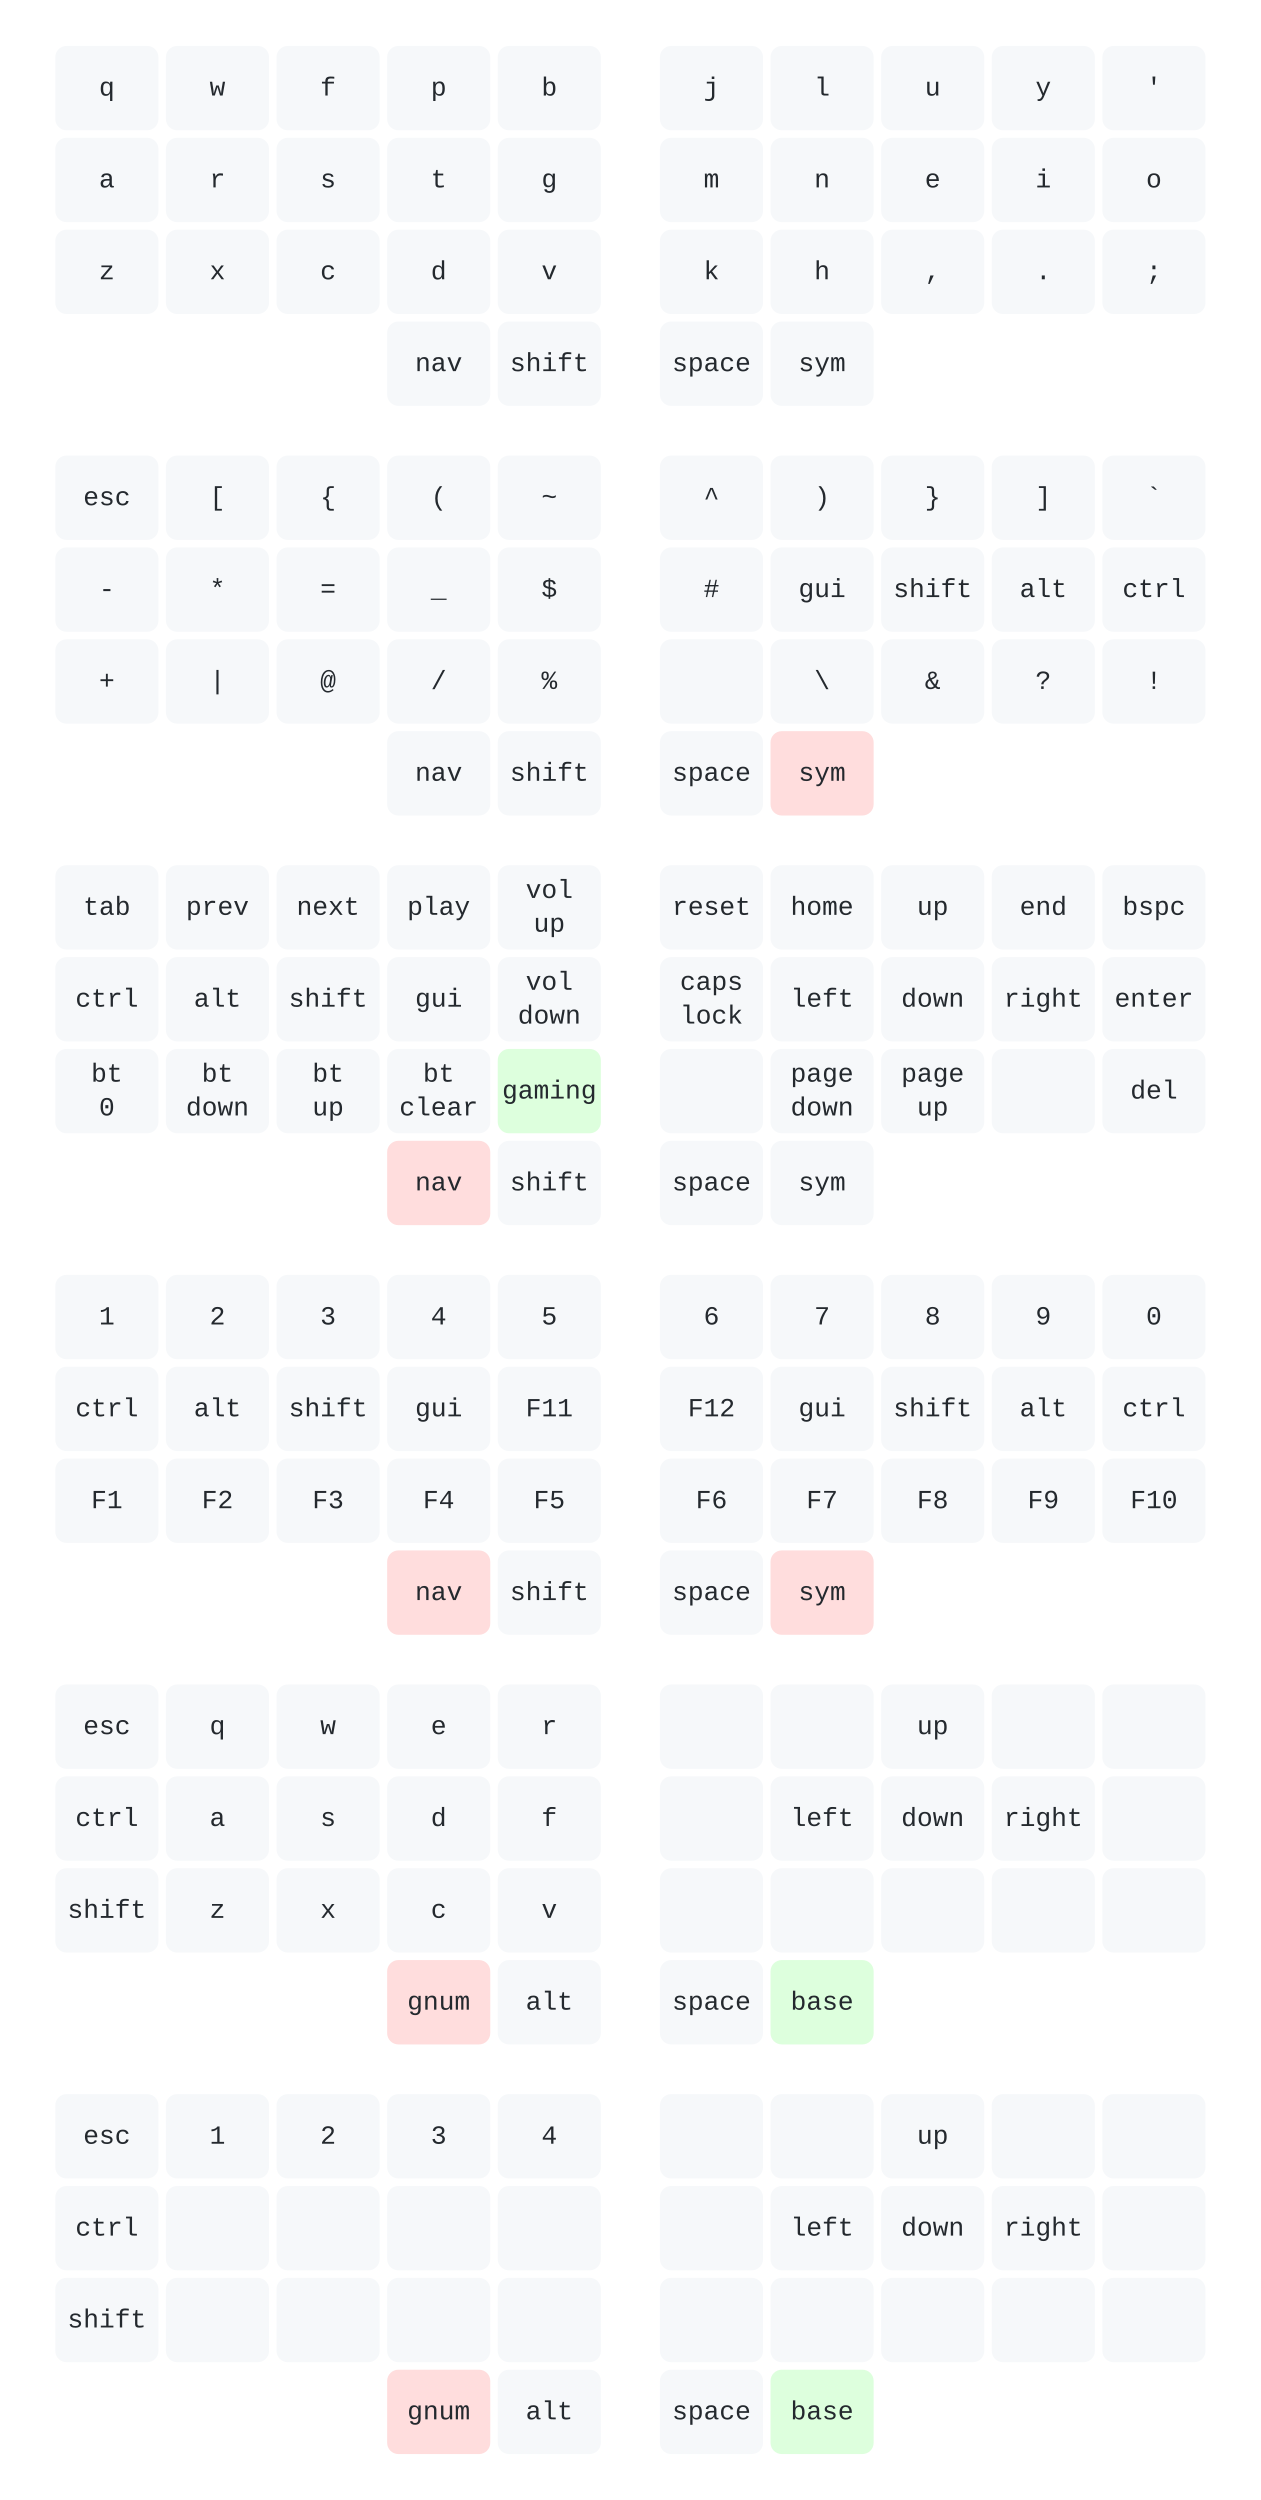
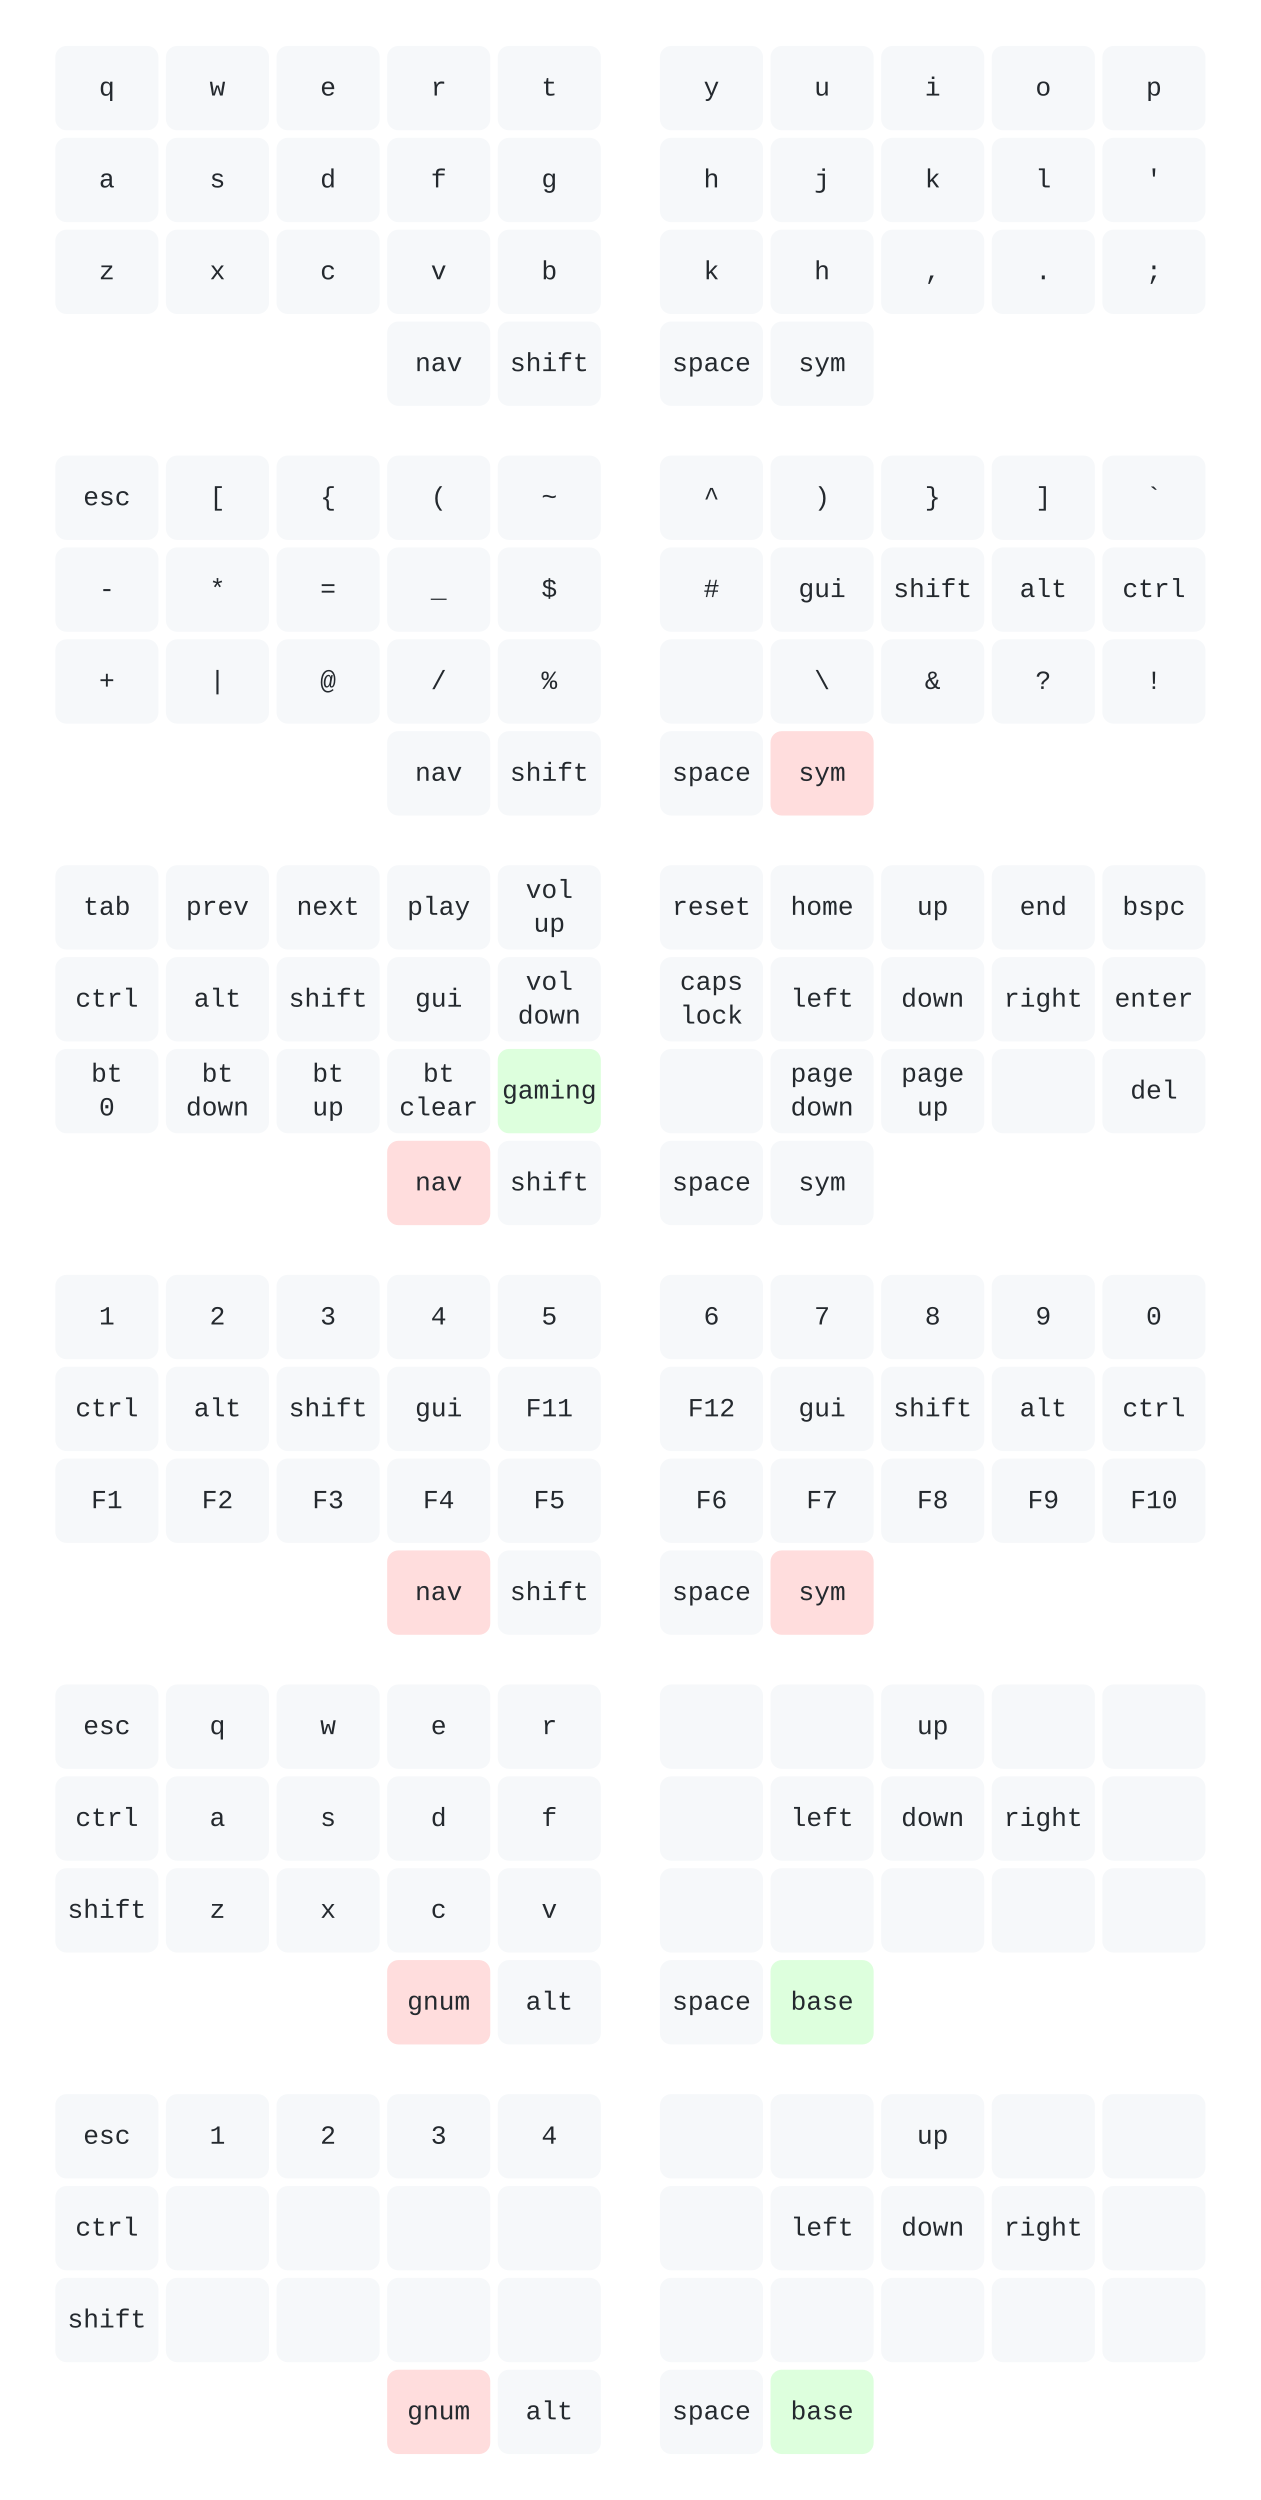
<svg xmlns="http://www.w3.org/2000/svg" width="672.5" height="1333.5" viewBox="0 0 672.5 1333.5">
  <style>
    svg {
        font-family: SFMono-Regular,Consolas,Liberation Mono,Menlo,monospace;
        font-size: 14px;
        font-kerning: normal;
        text-rendering: optimizeLegibility;
        fill: #24292e;
    }

    rect {
        fill: #f6f8fa;
    }

    .held {
        fill: #fdd;
    }

    .press {
        fill: #dfd;
    }
</style>
  <rect rx="6" ry="6" x="29.5" y="24.5" width="55" height="45" class="" />
  <text text-anchor="middle" dominant-baseline="middle" x="57.0" y="47.0">q</text>
  <rect rx="6" ry="6" x="88.5" y="24.5" width="55" height="45" class="" />
  <text text-anchor="middle" dominant-baseline="middle" x="116.0" y="47.0">w</text>
  <rect rx="6" ry="6" x="147.5" y="24.5" width="55" height="45" class="" />
-   <text text-anchor="middle" dominant-baseline="middle" x="175.0" y="47.0">f</text>
+   <text text-anchor="middle" dominant-baseline="middle" x="175.0" y="47.0">e</text>
  <rect rx="6" ry="6" x="206.5" y="24.5" width="55" height="45" class="" />
-   <text text-anchor="middle" dominant-baseline="middle" x="234.0" y="47.0">p</text>
+   <text text-anchor="middle" dominant-baseline="middle" x="234.0" y="47.0">r</text>
  <rect rx="6" ry="6" x="265.5" y="24.5" width="55" height="45" class="" />
-   <text text-anchor="middle" dominant-baseline="middle" x="293.0" y="47.0">b</text>
+   <text text-anchor="middle" dominant-baseline="middle" x="293.0" y="47.0">t</text>
  <rect rx="6" ry="6" x="29.5" y="73.5" width="55" height="45" class="" />
  <text text-anchor="middle" dominant-baseline="middle" x="57.0" y="96.0">a</text>
  <rect rx="6" ry="6" x="88.5" y="73.5" width="55" height="45" class="" />
-   <text text-anchor="middle" dominant-baseline="middle" x="116.0" y="96.0">r</text>
+   <text text-anchor="middle" dominant-baseline="middle" x="116.0" y="96.0">s</text>
  <rect rx="6" ry="6" x="147.5" y="73.5" width="55" height="45" class="" />
-   <text text-anchor="middle" dominant-baseline="middle" x="175.0" y="96.0">s</text>
+   <text text-anchor="middle" dominant-baseline="middle" x="175.0" y="96.0">d</text>
  <rect rx="6" ry="6" x="206.5" y="73.5" width="55" height="45" class="" />
-   <text text-anchor="middle" dominant-baseline="middle" x="234.0" y="96.0">t</text>
+   <text text-anchor="middle" dominant-baseline="middle" x="234.0" y="96.0">f</text>
  <rect rx="6" ry="6" x="265.5" y="73.5" width="55" height="45" class="" />
  <text text-anchor="middle" dominant-baseline="middle" x="293.0" y="96.0">g</text>
  <rect rx="6" ry="6" x="29.5" y="122.5" width="55" height="45" class="" />
  <text text-anchor="middle" dominant-baseline="middle" x="57.0" y="145.0">z</text>
  <rect rx="6" ry="6" x="88.5" y="122.5" width="55" height="45" class="" />
  <text text-anchor="middle" dominant-baseline="middle" x="116.0" y="145.0">x</text>
  <rect rx="6" ry="6" x="147.5" y="122.5" width="55" height="45" class="" />
  <text text-anchor="middle" dominant-baseline="middle" x="175.0" y="145.0">c</text>
  <rect rx="6" ry="6" x="206.5" y="122.5" width="55" height="45" class="" />
-   <text text-anchor="middle" dominant-baseline="middle" x="234.0" y="145.0">d</text>
+   <text text-anchor="middle" dominant-baseline="middle" x="234.0" y="145.0">v</text>
  <rect rx="6" ry="6" x="265.5" y="122.5" width="55" height="45" class="" />
-   <text text-anchor="middle" dominant-baseline="middle" x="293.0" y="145.0">v</text>
+   <text text-anchor="middle" dominant-baseline="middle" x="293.0" y="145.0">b</text>
  <rect rx="6" ry="6" x="352.0" y="24.5" width="55" height="45" class="" />
-   <text text-anchor="middle" dominant-baseline="middle" x="379.5" y="47.0">j</text>
+   <text text-anchor="middle" dominant-baseline="middle" x="379.5" y="47.0">y</text>
  <rect rx="6" ry="6" x="411.0" y="24.5" width="55" height="45" class="" />
-   <text text-anchor="middle" dominant-baseline="middle" x="438.5" y="47.0">l</text>
+   <text text-anchor="middle" dominant-baseline="middle" x="438.5" y="47.0">u</text>
  <rect rx="6" ry="6" x="470.0" y="24.5" width="55" height="45" class="" />
-   <text text-anchor="middle" dominant-baseline="middle" x="497.5" y="47.0">u</text>
+   <text text-anchor="middle" dominant-baseline="middle" x="497.5" y="47.0">i</text>
  <rect rx="6" ry="6" x="529.0" y="24.5" width="55" height="45" class="" />
-   <text text-anchor="middle" dominant-baseline="middle" x="556.5" y="47.0">y</text>
+   <text text-anchor="middle" dominant-baseline="middle" x="556.5" y="47.0">o</text>
  <rect rx="6" ry="6" x="588.0" y="24.5" width="55" height="45" class="" />
-   <text text-anchor="middle" dominant-baseline="middle" x="615.5" y="47.0">'</text>
+   <text text-anchor="middle" dominant-baseline="middle" x="615.5" y="47.0">p</text>
  <rect rx="6" ry="6" x="352.0" y="73.5" width="55" height="45" class="" />
-   <text text-anchor="middle" dominant-baseline="middle" x="379.5" y="96.0">m</text>
+   <text text-anchor="middle" dominant-baseline="middle" x="379.5" y="96.0">h</text>
  <rect rx="6" ry="6" x="411.0" y="73.5" width="55" height="45" class="" />
-   <text text-anchor="middle" dominant-baseline="middle" x="438.5" y="96.0">n</text>
+   <text text-anchor="middle" dominant-baseline="middle" x="438.5" y="96.0">j</text>
  <rect rx="6" ry="6" x="470.0" y="73.5" width="55" height="45" class="" />
-   <text text-anchor="middle" dominant-baseline="middle" x="497.5" y="96.0">e</text>
+   <text text-anchor="middle" dominant-baseline="middle" x="497.5" y="96.0">k</text>
  <rect rx="6" ry="6" x="529.0" y="73.5" width="55" height="45" class="" />
-   <text text-anchor="middle" dominant-baseline="middle" x="556.5" y="96.0">i</text>
+   <text text-anchor="middle" dominant-baseline="middle" x="556.5" y="96.0">l</text>
  <rect rx="6" ry="6" x="588.0" y="73.5" width="55" height="45" class="" />
-   <text text-anchor="middle" dominant-baseline="middle" x="615.5" y="96.0">o</text>
+   <text text-anchor="middle" dominant-baseline="middle" x="615.5" y="96.0">'</text>
  <rect rx="6" ry="6" x="352.0" y="122.5" width="55" height="45" class="" />
  <text text-anchor="middle" dominant-baseline="middle" x="379.5" y="145.0">k</text>
  <rect rx="6" ry="6" x="411.0" y="122.5" width="55" height="45" class="" />
  <text text-anchor="middle" dominant-baseline="middle" x="438.5" y="145.0">h</text>
  <rect rx="6" ry="6" x="470.0" y="122.5" width="55" height="45" class="" />
  <text text-anchor="middle" dominant-baseline="middle" x="497.5" y="145.0">,</text>
  <rect rx="6" ry="6" x="529.0" y="122.5" width="55" height="45" class="" />
  <text text-anchor="middle" dominant-baseline="middle" x="556.5" y="145.0">.</text>
  <rect rx="6" ry="6" x="588.0" y="122.5" width="55" height="45" class="" />
  <text text-anchor="middle" dominant-baseline="middle" x="615.5" y="145.0">;</text>
  <rect rx="6" ry="6" x="206.5" y="171.5" width="55" height="45" class="" />
  <text text-anchor="middle" dominant-baseline="middle" x="234.0" y="194.0">nav</text>
  <rect rx="6" ry="6" x="265.5" y="171.5" width="55" height="45" class="" />
  <text text-anchor="middle" dominant-baseline="middle" x="293.0" y="194.0">shift</text>
  <rect rx="6" ry="6" x="352.0" y="171.5" width="55" height="45" class="" />
  <text text-anchor="middle" dominant-baseline="middle" x="379.5" y="194.0">space</text>
  <rect rx="6" ry="6" x="411.0" y="171.5" width="55" height="45" class="" />
  <text text-anchor="middle" dominant-baseline="middle" x="438.5" y="194.0">sym</text>
  <rect rx="6" ry="6" x="29.5" y="243.0" width="55" height="45" class="" />
  <text text-anchor="middle" dominant-baseline="middle" x="57.0" y="265.5">esc</text>
  <rect rx="6" ry="6" x="88.5" y="243.0" width="55" height="45" class="" />
  <text text-anchor="middle" dominant-baseline="middle" x="116.0" y="265.5">[</text>
  <rect rx="6" ry="6" x="147.5" y="243.0" width="55" height="45" class="" />
  <text text-anchor="middle" dominant-baseline="middle" x="175.0" y="265.5">{</text>
  <rect rx="6" ry="6" x="206.5" y="243.0" width="55" height="45" class="" />
  <text text-anchor="middle" dominant-baseline="middle" x="234.0" y="265.5">(</text>
  <rect rx="6" ry="6" x="265.5" y="243.0" width="55" height="45" class="" />
  <text text-anchor="middle" dominant-baseline="middle" x="293.0" y="265.5">~</text>
  <rect rx="6" ry="6" x="29.5" y="292.0" width="55" height="45" class="" />
  <text text-anchor="middle" dominant-baseline="middle" x="57.0" y="314.5">-</text>
  <rect rx="6" ry="6" x="88.5" y="292.0" width="55" height="45" class="" />
  <text text-anchor="middle" dominant-baseline="middle" x="116.0" y="314.5">*</text>
  <rect rx="6" ry="6" x="147.5" y="292.0" width="55" height="45" class="" />
  <text text-anchor="middle" dominant-baseline="middle" x="175.0" y="314.5">=</text>
  <rect rx="6" ry="6" x="206.5" y="292.0" width="55" height="45" class="" />
  <text text-anchor="middle" dominant-baseline="middle" x="234.0" y="314.5">_</text>
  <rect rx="6" ry="6" x="265.5" y="292.0" width="55" height="45" class="" />
  <text text-anchor="middle" dominant-baseline="middle" x="293.0" y="314.5">$</text>
  <rect rx="6" ry="6" x="29.5" y="341.0" width="55" height="45" class="" />
  <text text-anchor="middle" dominant-baseline="middle" x="57.0" y="363.5">+</text>
  <rect rx="6" ry="6" x="88.5" y="341.0" width="55" height="45" class="" />
  <text text-anchor="middle" dominant-baseline="middle" x="116.0" y="363.5">|</text>
  <rect rx="6" ry="6" x="147.5" y="341.0" width="55" height="45" class="" />
  <text text-anchor="middle" dominant-baseline="middle" x="175.0" y="363.5">@</text>
  <rect rx="6" ry="6" x="206.5" y="341.0" width="55" height="45" class="" />
  <text text-anchor="middle" dominant-baseline="middle" x="234.0" y="363.5">/</text>
  <rect rx="6" ry="6" x="265.5" y="341.0" width="55" height="45" class="" />
  <text text-anchor="middle" dominant-baseline="middle" x="293.0" y="363.5">%</text>
  <rect rx="6" ry="6" x="352.0" y="243.0" width="55" height="45" class="" />
  <text text-anchor="middle" dominant-baseline="middle" x="379.5" y="265.5">^</text>
  <rect rx="6" ry="6" x="411.0" y="243.0" width="55" height="45" class="" />
  <text text-anchor="middle" dominant-baseline="middle" x="438.5" y="265.5">)</text>
  <rect rx="6" ry="6" x="470.0" y="243.0" width="55" height="45" class="" />
  <text text-anchor="middle" dominant-baseline="middle" x="497.5" y="265.5">}</text>
  <rect rx="6" ry="6" x="529.0" y="243.0" width="55" height="45" class="" />
  <text text-anchor="middle" dominant-baseline="middle" x="556.5" y="265.5">]</text>
  <rect rx="6" ry="6" x="588.0" y="243.0" width="55" height="45" class="" />
  <text text-anchor="middle" dominant-baseline="middle" x="615.5" y="265.5">`</text>
  <rect rx="6" ry="6" x="352.0" y="292.0" width="55" height="45" class="" />
  <text text-anchor="middle" dominant-baseline="middle" x="379.5" y="314.5">#</text>
  <rect rx="6" ry="6" x="411.0" y="292.0" width="55" height="45" class="" />
  <text text-anchor="middle" dominant-baseline="middle" x="438.5" y="314.5">gui</text>
  <rect rx="6" ry="6" x="470.0" y="292.0" width="55" height="45" class="" />
  <text text-anchor="middle" dominant-baseline="middle" x="497.5" y="314.5">shift</text>
  <rect rx="6" ry="6" x="529.0" y="292.0" width="55" height="45" class="" />
  <text text-anchor="middle" dominant-baseline="middle" x="556.5" y="314.5">alt</text>
  <rect rx="6" ry="6" x="588.0" y="292.0" width="55" height="45" class="" />
  <text text-anchor="middle" dominant-baseline="middle" x="615.5" y="314.5">ctrl</text>
  <rect rx="6" ry="6" x="352.0" y="341.0" width="55" height="45" class="" />
  <rect rx="6" ry="6" x="411.0" y="341.0" width="55" height="45" class="" />
  <text text-anchor="middle" dominant-baseline="middle" x="438.5" y="363.5">\</text>
  <rect rx="6" ry="6" x="470.0" y="341.0" width="55" height="45" class="" />
  <text text-anchor="middle" dominant-baseline="middle" x="497.5" y="363.5">&amp;</text>
  <rect rx="6" ry="6" x="529.0" y="341.0" width="55" height="45" class="" />
  <text text-anchor="middle" dominant-baseline="middle" x="556.5" y="363.5">?</text>
  <rect rx="6" ry="6" x="588.0" y="341.0" width="55" height="45" class="" />
  <text text-anchor="middle" dominant-baseline="middle" x="615.5" y="363.5">!</text>
  <rect rx="6" ry="6" x="206.5" y="390.0" width="55" height="45" class="" />
  <text text-anchor="middle" dominant-baseline="middle" x="234.0" y="412.5">nav</text>
  <rect rx="6" ry="6" x="265.5" y="390.0" width="55" height="45" class="" />
  <text text-anchor="middle" dominant-baseline="middle" x="293.0" y="412.5">shift</text>
  <rect rx="6" ry="6" x="352.0" y="390.0" width="55" height="45" class="" />
  <text text-anchor="middle" dominant-baseline="middle" x="379.5" y="412.5">space</text>
  <rect rx="6" ry="6" x="411.0" y="390.0" width="55" height="45" class="held" />
  <text text-anchor="middle" dominant-baseline="middle" x="438.5" y="412.5">sym</text>
  <rect rx="6" ry="6" x="29.5" y="461.5" width="55" height="45" class="" />
  <text text-anchor="middle" dominant-baseline="middle" x="57.0" y="484.0">tab</text>
  <rect rx="6" ry="6" x="88.5" y="461.5" width="55" height="45" class="" />
  <text text-anchor="middle" dominant-baseline="middle" x="116.0" y="484.0">prev</text>
  <rect rx="6" ry="6" x="147.5" y="461.5" width="55" height="45" class="" />
  <text text-anchor="middle" dominant-baseline="middle" x="175.0" y="484.0">next</text>
  <rect rx="6" ry="6" x="206.5" y="461.5" width="55" height="45" class="" />
  <text text-anchor="middle" dominant-baseline="middle" x="234.0" y="484.0">play</text>
  <rect rx="6" ry="6" x="265.5" y="461.5" width="55" height="45" class="" />
  <text text-anchor="middle" dominant-baseline="middle" x="293.0" y="475.0">vol</text>
  <text text-anchor="middle" dominant-baseline="middle" x="293.0" y="493.0">up</text>
  <rect rx="6" ry="6" x="29.5" y="510.5" width="55" height="45" class="" />
  <text text-anchor="middle" dominant-baseline="middle" x="57.0" y="533.0">ctrl</text>
  <rect rx="6" ry="6" x="88.5" y="510.5" width="55" height="45" class="" />
  <text text-anchor="middle" dominant-baseline="middle" x="116.0" y="533.0">alt</text>
  <rect rx="6" ry="6" x="147.5" y="510.5" width="55" height="45" class="" />
  <text text-anchor="middle" dominant-baseline="middle" x="175.0" y="533.0">shift</text>
  <rect rx="6" ry="6" x="206.5" y="510.5" width="55" height="45" class="" />
  <text text-anchor="middle" dominant-baseline="middle" x="234.0" y="533.0">gui</text>
  <rect rx="6" ry="6" x="265.5" y="510.5" width="55" height="45" class="" />
  <text text-anchor="middle" dominant-baseline="middle" x="293.0" y="524.0">vol</text>
  <text text-anchor="middle" dominant-baseline="middle" x="293.0" y="542.0">down</text>
  <rect rx="6" ry="6" x="29.5" y="559.5" width="55" height="45" class="" />
  <text text-anchor="middle" dominant-baseline="middle" x="57.0" y="573.0">bt</text>
  <text text-anchor="middle" dominant-baseline="middle" x="57.0" y="591.0">0</text>
  <rect rx="6" ry="6" x="88.5" y="559.5" width="55" height="45" class="" />
  <text text-anchor="middle" dominant-baseline="middle" x="116.0" y="573.0">bt</text>
  <text text-anchor="middle" dominant-baseline="middle" x="116.0" y="591.0">down</text>
  <rect rx="6" ry="6" x="147.5" y="559.5" width="55" height="45" class="" />
  <text text-anchor="middle" dominant-baseline="middle" x="175.0" y="573.0">bt</text>
  <text text-anchor="middle" dominant-baseline="middle" x="175.0" y="591.0">up</text>
  <rect rx="6" ry="6" x="206.5" y="559.5" width="55" height="45" class="" />
  <text text-anchor="middle" dominant-baseline="middle" x="234.0" y="573.0">bt</text>
  <text text-anchor="middle" dominant-baseline="middle" x="234.0" y="591.0">clear</text>
  <rect rx="6" ry="6" x="265.5" y="559.5" width="55" height="45" class="press" />
  <text text-anchor="middle" dominant-baseline="middle" x="293.0" y="582.0">gaming</text>
  <rect rx="6" ry="6" x="352.0" y="461.5" width="55" height="45" class="" />
  <text text-anchor="middle" dominant-baseline="middle" x="379.5" y="484.0">reset</text>
  <rect rx="6" ry="6" x="411.0" y="461.5" width="55" height="45" class="" />
  <text text-anchor="middle" dominant-baseline="middle" x="438.5" y="484.0">home</text>
  <rect rx="6" ry="6" x="470.0" y="461.5" width="55" height="45" class="" />
  <text text-anchor="middle" dominant-baseline="middle" x="497.5" y="484.0">up</text>
  <rect rx="6" ry="6" x="529.0" y="461.5" width="55" height="45" class="" />
  <text text-anchor="middle" dominant-baseline="middle" x="556.5" y="484.0">end</text>
  <rect rx="6" ry="6" x="588.0" y="461.5" width="55" height="45" class="" />
  <text text-anchor="middle" dominant-baseline="middle" x="615.5" y="484.0">bspc</text>
  <rect rx="6" ry="6" x="352.0" y="510.5" width="55" height="45" class="" />
  <text text-anchor="middle" dominant-baseline="middle" x="379.5" y="524.0">caps</text>
  <text text-anchor="middle" dominant-baseline="middle" x="379.5" y="542.0">lock</text>
  <rect rx="6" ry="6" x="411.0" y="510.5" width="55" height="45" class="" />
  <text text-anchor="middle" dominant-baseline="middle" x="438.5" y="533.0">left</text>
  <rect rx="6" ry="6" x="470.0" y="510.5" width="55" height="45" class="" />
  <text text-anchor="middle" dominant-baseline="middle" x="497.5" y="533.0">down</text>
  <rect rx="6" ry="6" x="529.0" y="510.5" width="55" height="45" class="" />
  <text text-anchor="middle" dominant-baseline="middle" x="556.5" y="533.0">right</text>
  <rect rx="6" ry="6" x="588.0" y="510.5" width="55" height="45" class="" />
  <text text-anchor="middle" dominant-baseline="middle" x="615.5" y="533.0">enter</text>
  <rect rx="6" ry="6" x="352.0" y="559.5" width="55" height="45" class="" />
  <rect rx="6" ry="6" x="411.0" y="559.5" width="55" height="45" class="" />
  <text text-anchor="middle" dominant-baseline="middle" x="438.5" y="573.0">page</text>
  <text text-anchor="middle" dominant-baseline="middle" x="438.5" y="591.0">down</text>
  <rect rx="6" ry="6" x="470.0" y="559.5" width="55" height="45" class="" />
  <text text-anchor="middle" dominant-baseline="middle" x="497.5" y="573.0">page</text>
  <text text-anchor="middle" dominant-baseline="middle" x="497.5" y="591.0">up</text>
  <rect rx="6" ry="6" x="529.0" y="559.5" width="55" height="45" class="" />
  <rect rx="6" ry="6" x="588.0" y="559.5" width="55" height="45" class="" />
  <text text-anchor="middle" dominant-baseline="middle" x="615.5" y="582.0">del</text>
  <rect rx="6" ry="6" x="206.5" y="608.5" width="55" height="45" class="held" />
  <text text-anchor="middle" dominant-baseline="middle" x="234.0" y="631.0">nav</text>
  <rect rx="6" ry="6" x="265.5" y="608.5" width="55" height="45" class="" />
  <text text-anchor="middle" dominant-baseline="middle" x="293.0" y="631.0">shift</text>
  <rect rx="6" ry="6" x="352.0" y="608.5" width="55" height="45" class="" />
  <text text-anchor="middle" dominant-baseline="middle" x="379.5" y="631.0">space</text>
  <rect rx="6" ry="6" x="411.0" y="608.5" width="55" height="45" class="" />
  <text text-anchor="middle" dominant-baseline="middle" x="438.5" y="631.0">sym</text>
  <rect rx="6" ry="6" x="29.5" y="680.0" width="55" height="45" class="" />
  <text text-anchor="middle" dominant-baseline="middle" x="57.0" y="702.5">1</text>
  <rect rx="6" ry="6" x="88.5" y="680.0" width="55" height="45" class="" />
  <text text-anchor="middle" dominant-baseline="middle" x="116.0" y="702.5">2</text>
  <rect rx="6" ry="6" x="147.5" y="680.0" width="55" height="45" class="" />
  <text text-anchor="middle" dominant-baseline="middle" x="175.0" y="702.5">3</text>
  <rect rx="6" ry="6" x="206.5" y="680.0" width="55" height="45" class="" />
  <text text-anchor="middle" dominant-baseline="middle" x="234.0" y="702.5">4</text>
  <rect rx="6" ry="6" x="265.5" y="680.0" width="55" height="45" class="" />
  <text text-anchor="middle" dominant-baseline="middle" x="293.0" y="702.5">5</text>
  <rect rx="6" ry="6" x="29.5" y="729.0" width="55" height="45" class="" />
  <text text-anchor="middle" dominant-baseline="middle" x="57.0" y="751.5">ctrl</text>
  <rect rx="6" ry="6" x="88.5" y="729.0" width="55" height="45" class="" />
  <text text-anchor="middle" dominant-baseline="middle" x="116.0" y="751.5">alt</text>
  <rect rx="6" ry="6" x="147.5" y="729.0" width="55" height="45" class="" />
  <text text-anchor="middle" dominant-baseline="middle" x="175.0" y="751.5">shift</text>
  <rect rx="6" ry="6" x="206.5" y="729.0" width="55" height="45" class="" />
  <text text-anchor="middle" dominant-baseline="middle" x="234.0" y="751.5">gui</text>
  <rect rx="6" ry="6" x="265.5" y="729.0" width="55" height="45" class="" />
  <text text-anchor="middle" dominant-baseline="middle" x="293.0" y="751.5">F11</text>
  <rect rx="6" ry="6" x="29.5" y="778.0" width="55" height="45" class="" />
  <text text-anchor="middle" dominant-baseline="middle" x="57.0" y="800.5">F1</text>
  <rect rx="6" ry="6" x="88.5" y="778.0" width="55" height="45" class="" />
  <text text-anchor="middle" dominant-baseline="middle" x="116.0" y="800.5">F2</text>
  <rect rx="6" ry="6" x="147.5" y="778.0" width="55" height="45" class="" />
  <text text-anchor="middle" dominant-baseline="middle" x="175.0" y="800.5">F3</text>
  <rect rx="6" ry="6" x="206.5" y="778.0" width="55" height="45" class="" />
  <text text-anchor="middle" dominant-baseline="middle" x="234.0" y="800.5">F4</text>
  <rect rx="6" ry="6" x="265.5" y="778.0" width="55" height="45" class="" />
  <text text-anchor="middle" dominant-baseline="middle" x="293.0" y="800.5">F5</text>
  <rect rx="6" ry="6" x="352.0" y="680.0" width="55" height="45" class="" />
  <text text-anchor="middle" dominant-baseline="middle" x="379.5" y="702.5">6</text>
  <rect rx="6" ry="6" x="411.0" y="680.0" width="55" height="45" class="" />
  <text text-anchor="middle" dominant-baseline="middle" x="438.5" y="702.5">7</text>
  <rect rx="6" ry="6" x="470.0" y="680.0" width="55" height="45" class="" />
  <text text-anchor="middle" dominant-baseline="middle" x="497.5" y="702.5">8</text>
  <rect rx="6" ry="6" x="529.0" y="680.0" width="55" height="45" class="" />
  <text text-anchor="middle" dominant-baseline="middle" x="556.5" y="702.5">9</text>
  <rect rx="6" ry="6" x="588.0" y="680.0" width="55" height="45" class="" />
  <text text-anchor="middle" dominant-baseline="middle" x="615.5" y="702.5">0</text>
  <rect rx="6" ry="6" x="352.0" y="729.0" width="55" height="45" class="" />
  <text text-anchor="middle" dominant-baseline="middle" x="379.5" y="751.5">F12</text>
  <rect rx="6" ry="6" x="411.0" y="729.0" width="55" height="45" class="" />
  <text text-anchor="middle" dominant-baseline="middle" x="438.5" y="751.5">gui</text>
  <rect rx="6" ry="6" x="470.0" y="729.0" width="55" height="45" class="" />
  <text text-anchor="middle" dominant-baseline="middle" x="497.5" y="751.5">shift</text>
  <rect rx="6" ry="6" x="529.0" y="729.0" width="55" height="45" class="" />
  <text text-anchor="middle" dominant-baseline="middle" x="556.5" y="751.5">alt</text>
  <rect rx="6" ry="6" x="588.0" y="729.0" width="55" height="45" class="" />
  <text text-anchor="middle" dominant-baseline="middle" x="615.5" y="751.5">ctrl</text>
  <rect rx="6" ry="6" x="352.0" y="778.0" width="55" height="45" class="" />
  <text text-anchor="middle" dominant-baseline="middle" x="379.5" y="800.5">F6</text>
  <rect rx="6" ry="6" x="411.0" y="778.0" width="55" height="45" class="" />
  <text text-anchor="middle" dominant-baseline="middle" x="438.5" y="800.5">F7</text>
  <rect rx="6" ry="6" x="470.0" y="778.0" width="55" height="45" class="" />
  <text text-anchor="middle" dominant-baseline="middle" x="497.5" y="800.5">F8</text>
  <rect rx="6" ry="6" x="529.0" y="778.0" width="55" height="45" class="" />
  <text text-anchor="middle" dominant-baseline="middle" x="556.5" y="800.5">F9</text>
  <rect rx="6" ry="6" x="588.0" y="778.0" width="55" height="45" class="" />
  <text text-anchor="middle" dominant-baseline="middle" x="615.5" y="800.5">F10</text>
  <rect rx="6" ry="6" x="206.5" y="827.0" width="55" height="45" class="held" />
  <text text-anchor="middle" dominant-baseline="middle" x="234.0" y="849.5">nav</text>
  <rect rx="6" ry="6" x="265.5" y="827.0" width="55" height="45" class="" />
  <text text-anchor="middle" dominant-baseline="middle" x="293.0" y="849.5">shift</text>
  <rect rx="6" ry="6" x="352.0" y="827.0" width="55" height="45" class="" />
  <text text-anchor="middle" dominant-baseline="middle" x="379.5" y="849.5">space</text>
  <rect rx="6" ry="6" x="411.0" y="827.0" width="55" height="45" class="held" />
  <text text-anchor="middle" dominant-baseline="middle" x="438.5" y="849.5">sym</text>
  <rect rx="6" ry="6" x="29.5" y="898.5" width="55" height="45" class="" />
  <text text-anchor="middle" dominant-baseline="middle" x="57.0" y="921.0">esc</text>
  <rect rx="6" ry="6" x="88.5" y="898.5" width="55" height="45" class="" />
  <text text-anchor="middle" dominant-baseline="middle" x="116.0" y="921.0">q</text>
  <rect rx="6" ry="6" x="147.5" y="898.5" width="55" height="45" class="" />
  <text text-anchor="middle" dominant-baseline="middle" x="175.0" y="921.0">w</text>
  <rect rx="6" ry="6" x="206.5" y="898.5" width="55" height="45" class="" />
  <text text-anchor="middle" dominant-baseline="middle" x="234.0" y="921.0">e</text>
  <rect rx="6" ry="6" x="265.5" y="898.5" width="55" height="45" class="" />
  <text text-anchor="middle" dominant-baseline="middle" x="293.0" y="921.0">r</text>
  <rect rx="6" ry="6" x="29.5" y="947.5" width="55" height="45" class="" />
  <text text-anchor="middle" dominant-baseline="middle" x="57.0" y="970.0">ctrl</text>
  <rect rx="6" ry="6" x="88.5" y="947.5" width="55" height="45" class="" />
  <text text-anchor="middle" dominant-baseline="middle" x="116.0" y="970.0">a</text>
  <rect rx="6" ry="6" x="147.5" y="947.5" width="55" height="45" class="" />
  <text text-anchor="middle" dominant-baseline="middle" x="175.0" y="970.0">s</text>
  <rect rx="6" ry="6" x="206.5" y="947.5" width="55" height="45" class="" />
  <text text-anchor="middle" dominant-baseline="middle" x="234.0" y="970.0">d</text>
  <rect rx="6" ry="6" x="265.5" y="947.5" width="55" height="45" class="" />
  <text text-anchor="middle" dominant-baseline="middle" x="293.0" y="970.0">f</text>
  <rect rx="6" ry="6" x="29.5" y="996.5" width="55" height="45" class="" />
  <text text-anchor="middle" dominant-baseline="middle" x="57.0" y="1019.0">shift</text>
  <rect rx="6" ry="6" x="88.5" y="996.5" width="55" height="45" class="" />
  <text text-anchor="middle" dominant-baseline="middle" x="116.0" y="1019.0">z</text>
  <rect rx="6" ry="6" x="147.5" y="996.5" width="55" height="45" class="" />
  <text text-anchor="middle" dominant-baseline="middle" x="175.0" y="1019.0">x</text>
  <rect rx="6" ry="6" x="206.5" y="996.5" width="55" height="45" class="" />
  <text text-anchor="middle" dominant-baseline="middle" x="234.0" y="1019.0">c</text>
  <rect rx="6" ry="6" x="265.5" y="996.5" width="55" height="45" class="" />
  <text text-anchor="middle" dominant-baseline="middle" x="293.0" y="1019.0">v</text>
  <rect rx="6" ry="6" x="352.0" y="898.5" width="55" height="45" class="" />
  <rect rx="6" ry="6" x="411.0" y="898.5" width="55" height="45" class="" />
  <rect rx="6" ry="6" x="470.0" y="898.5" width="55" height="45" class="" />
  <text text-anchor="middle" dominant-baseline="middle" x="497.5" y="921.0">up</text>
  <rect rx="6" ry="6" x="529.0" y="898.5" width="55" height="45" class="" />
  <rect rx="6" ry="6" x="588.0" y="898.5" width="55" height="45" class="" />
  <rect rx="6" ry="6" x="352.0" y="947.5" width="55" height="45" class="" />
  <rect rx="6" ry="6" x="411.0" y="947.5" width="55" height="45" class="" />
  <text text-anchor="middle" dominant-baseline="middle" x="438.5" y="970.0">left</text>
  <rect rx="6" ry="6" x="470.0" y="947.5" width="55" height="45" class="" />
  <text text-anchor="middle" dominant-baseline="middle" x="497.5" y="970.0">down</text>
  <rect rx="6" ry="6" x="529.0" y="947.5" width="55" height="45" class="" />
  <text text-anchor="middle" dominant-baseline="middle" x="556.5" y="970.0">right</text>
  <rect rx="6" ry="6" x="588.0" y="947.5" width="55" height="45" class="" />
  <rect rx="6" ry="6" x="352.0" y="996.5" width="55" height="45" class="" />
  <rect rx="6" ry="6" x="411.0" y="996.5" width="55" height="45" class="" />
  <rect rx="6" ry="6" x="470.0" y="996.5" width="55" height="45" class="" />
  <rect rx="6" ry="6" x="529.0" y="996.5" width="55" height="45" class="" />
  <rect rx="6" ry="6" x="588.0" y="996.5" width="55" height="45" class="" />
  <rect rx="6" ry="6" x="206.5" y="1045.5" width="55" height="45" class="held" />
  <text text-anchor="middle" dominant-baseline="middle" x="234.0" y="1068.0">gnum</text>
  <rect rx="6" ry="6" x="265.5" y="1045.5" width="55" height="45" class="" />
  <text text-anchor="middle" dominant-baseline="middle" x="293.0" y="1068.0">alt</text>
  <rect rx="6" ry="6" x="352.0" y="1045.5" width="55" height="45" class="" />
  <text text-anchor="middle" dominant-baseline="middle" x="379.5" y="1068.0">space</text>
  <rect rx="6" ry="6" x="411.0" y="1045.5" width="55" height="45" class="press" />
  <text text-anchor="middle" dominant-baseline="middle" x="438.5" y="1068.0">base</text>
  <rect rx="6" ry="6" x="29.5" y="1117.0" width="55" height="45" class="" />
  <text text-anchor="middle" dominant-baseline="middle" x="57.0" y="1139.5">esc</text>
  <rect rx="6" ry="6" x="88.5" y="1117.0" width="55" height="45" class="" />
  <text text-anchor="middle" dominant-baseline="middle" x="116.0" y="1139.5">1</text>
  <rect rx="6" ry="6" x="147.5" y="1117.0" width="55" height="45" class="" />
  <text text-anchor="middle" dominant-baseline="middle" x="175.0" y="1139.5">2</text>
  <rect rx="6" ry="6" x="206.5" y="1117.0" width="55" height="45" class="" />
  <text text-anchor="middle" dominant-baseline="middle" x="234.0" y="1139.5">3</text>
  <rect rx="6" ry="6" x="265.5" y="1117.0" width="55" height="45" class="" />
  <text text-anchor="middle" dominant-baseline="middle" x="293.0" y="1139.5">4</text>
  <rect rx="6" ry="6" x="29.5" y="1166.0" width="55" height="45" class="" />
  <text text-anchor="middle" dominant-baseline="middle" x="57.0" y="1188.5">ctrl</text>
  <rect rx="6" ry="6" x="88.5" y="1166.0" width="55" height="45" class="" />
  <rect rx="6" ry="6" x="147.5" y="1166.0" width="55" height="45" class="" />
  <rect rx="6" ry="6" x="206.5" y="1166.0" width="55" height="45" class="" />
  <rect rx="6" ry="6" x="265.5" y="1166.0" width="55" height="45" class="" />
  <rect rx="6" ry="6" x="29.5" y="1215.0" width="55" height="45" class="" />
  <text text-anchor="middle" dominant-baseline="middle" x="57.0" y="1237.5">shift</text>
  <rect rx="6" ry="6" x="88.5" y="1215.0" width="55" height="45" class="" />
  <rect rx="6" ry="6" x="147.5" y="1215.0" width="55" height="45" class="" />
  <rect rx="6" ry="6" x="206.5" y="1215.0" width="55" height="45" class="" />
  <rect rx="6" ry="6" x="265.5" y="1215.0" width="55" height="45" class="" />
  <rect rx="6" ry="6" x="352.0" y="1117.0" width="55" height="45" class="" />
  <rect rx="6" ry="6" x="411.0" y="1117.0" width="55" height="45" class="" />
  <rect rx="6" ry="6" x="470.0" y="1117.0" width="55" height="45" class="" />
  <text text-anchor="middle" dominant-baseline="middle" x="497.5" y="1139.5">up</text>
  <rect rx="6" ry="6" x="529.0" y="1117.0" width="55" height="45" class="" />
  <rect rx="6" ry="6" x="588.0" y="1117.0" width="55" height="45" class="" />
  <rect rx="6" ry="6" x="352.0" y="1166.0" width="55" height="45" class="" />
  <rect rx="6" ry="6" x="411.0" y="1166.0" width="55" height="45" class="" />
  <text text-anchor="middle" dominant-baseline="middle" x="438.5" y="1188.5">left</text>
  <rect rx="6" ry="6" x="470.0" y="1166.0" width="55" height="45" class="" />
  <text text-anchor="middle" dominant-baseline="middle" x="497.5" y="1188.5">down</text>
  <rect rx="6" ry="6" x="529.0" y="1166.0" width="55" height="45" class="" />
  <text text-anchor="middle" dominant-baseline="middle" x="556.5" y="1188.5">right</text>
  <rect rx="6" ry="6" x="588.0" y="1166.0" width="55" height="45" class="" />
  <rect rx="6" ry="6" x="352.0" y="1215.0" width="55" height="45" class="" />
  <rect rx="6" ry="6" x="411.0" y="1215.0" width="55" height="45" class="" />
  <rect rx="6" ry="6" x="470.0" y="1215.0" width="55" height="45" class="" />
  <rect rx="6" ry="6" x="529.0" y="1215.0" width="55" height="45" class="" />
  <rect rx="6" ry="6" x="588.0" y="1215.0" width="55" height="45" class="" />
  <rect rx="6" ry="6" x="206.5" y="1264.0" width="55" height="45" class="held" />
  <text text-anchor="middle" dominant-baseline="middle" x="234.0" y="1286.5">gnum</text>
  <rect rx="6" ry="6" x="265.5" y="1264.0" width="55" height="45" class="" />
  <text text-anchor="middle" dominant-baseline="middle" x="293.0" y="1286.5">alt</text>
  <rect rx="6" ry="6" x="352.0" y="1264.0" width="55" height="45" class="" />
  <text text-anchor="middle" dominant-baseline="middle" x="379.5" y="1286.5">space</text>
  <rect rx="6" ry="6" x="411.0" y="1264.0" width="55" height="45" class="press" />
  <text text-anchor="middle" dominant-baseline="middle" x="438.5" y="1286.5">base</text>
</svg>
